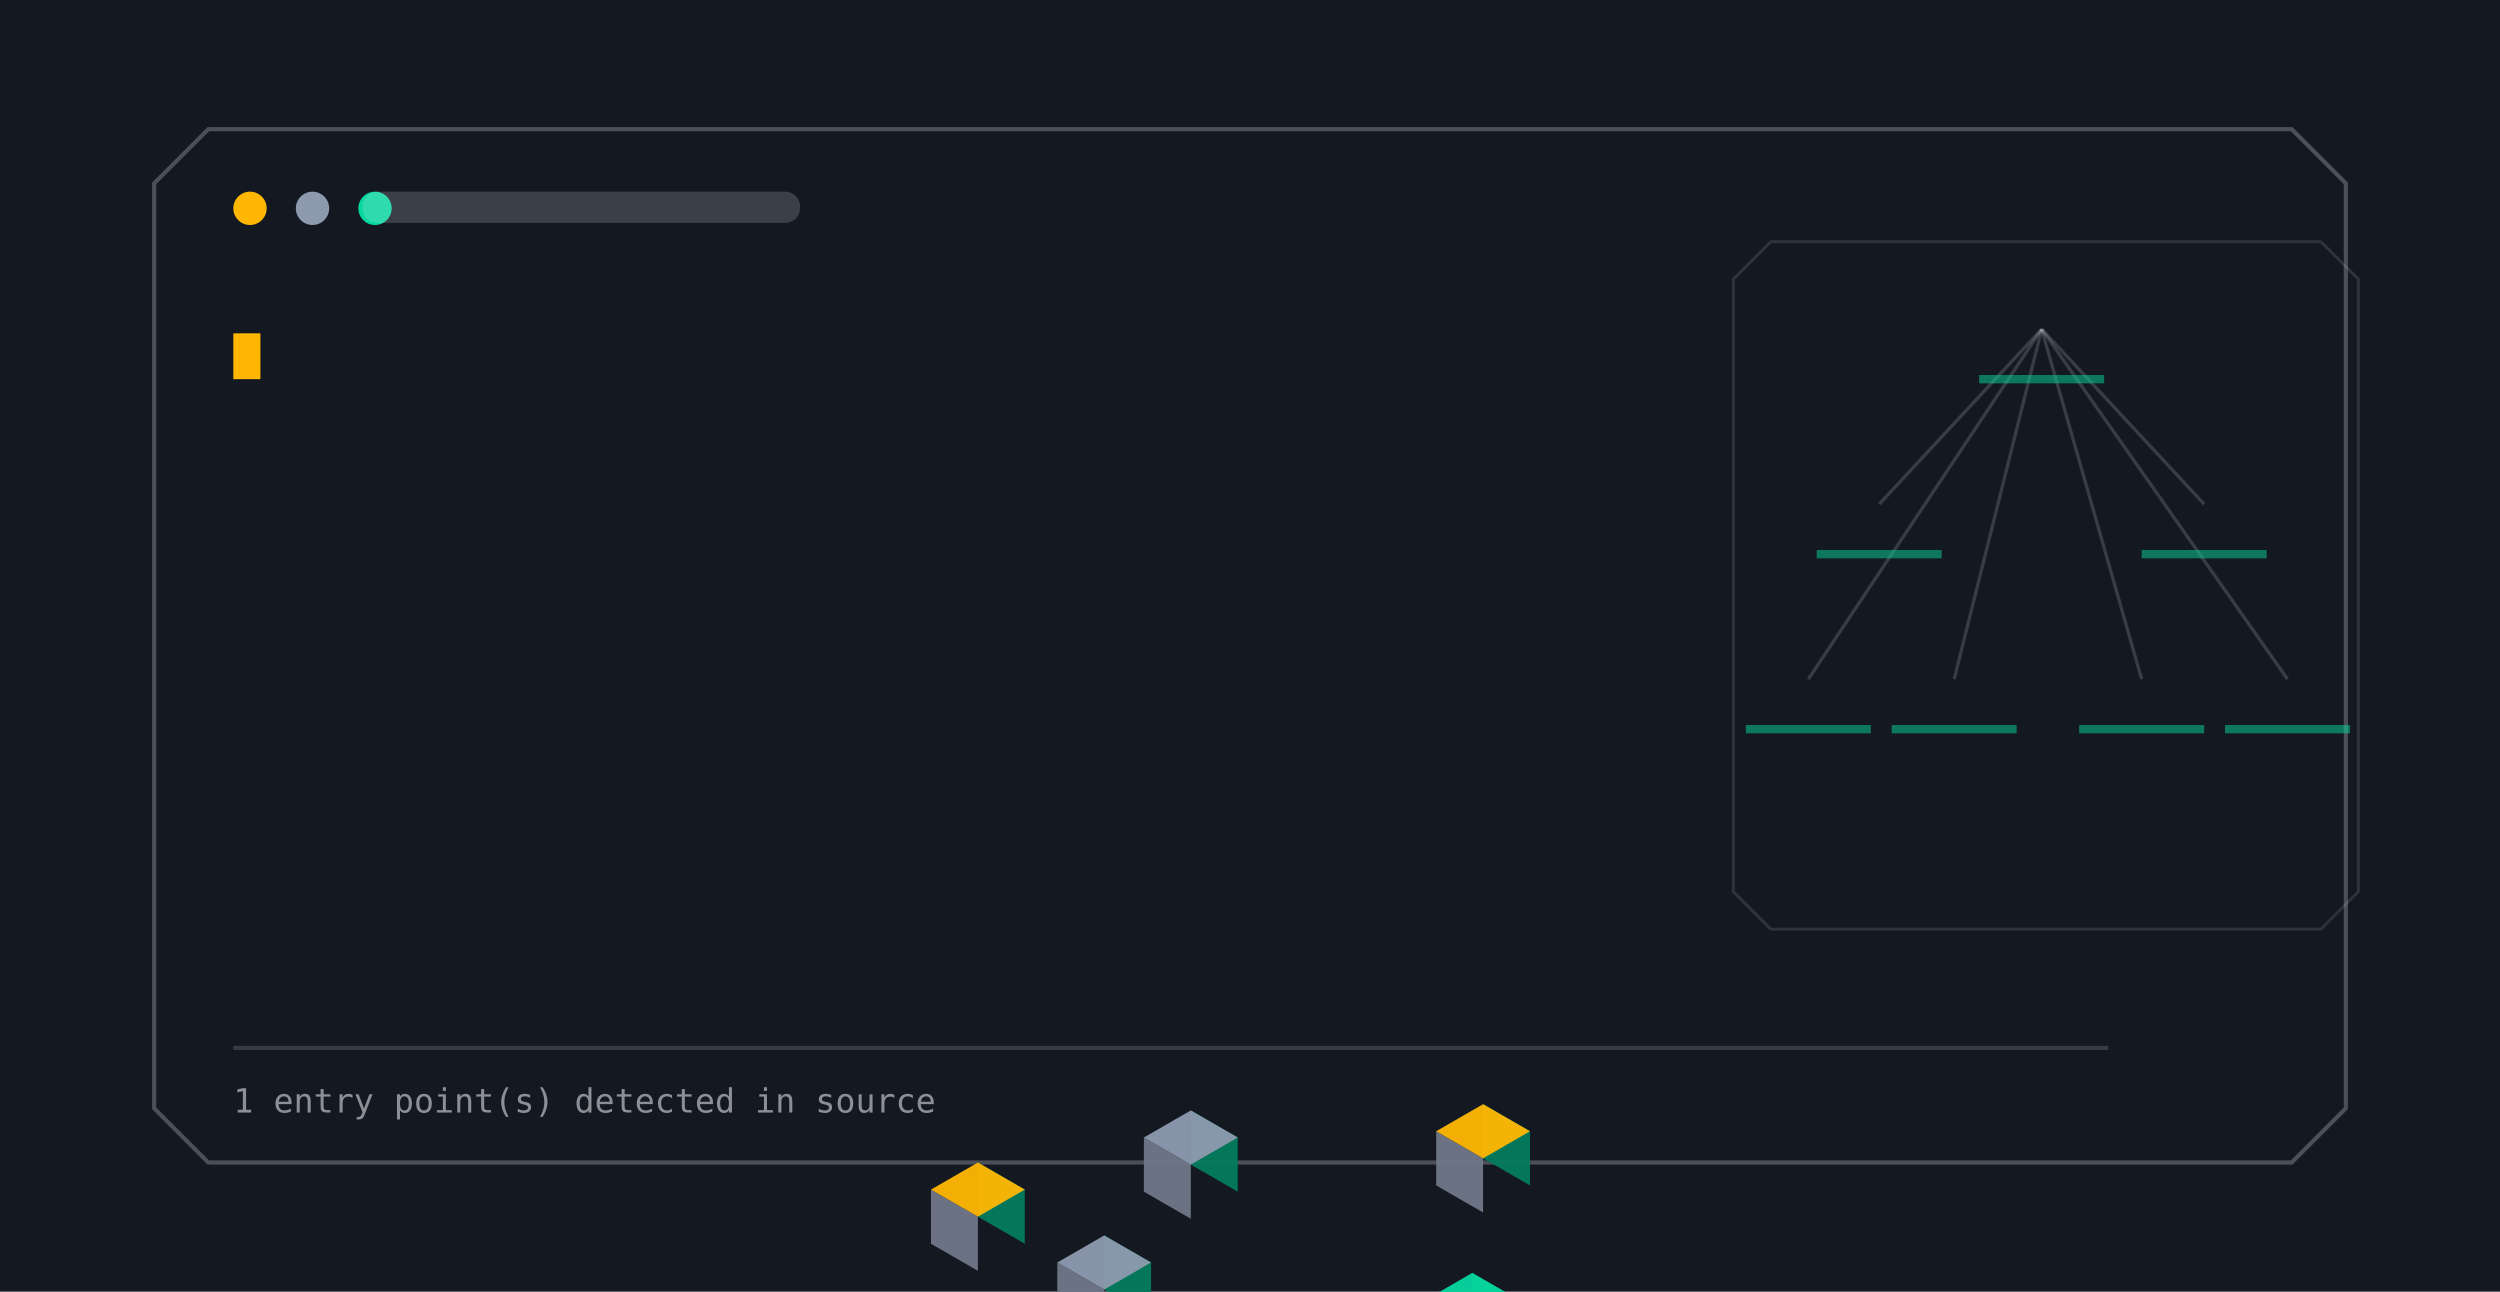
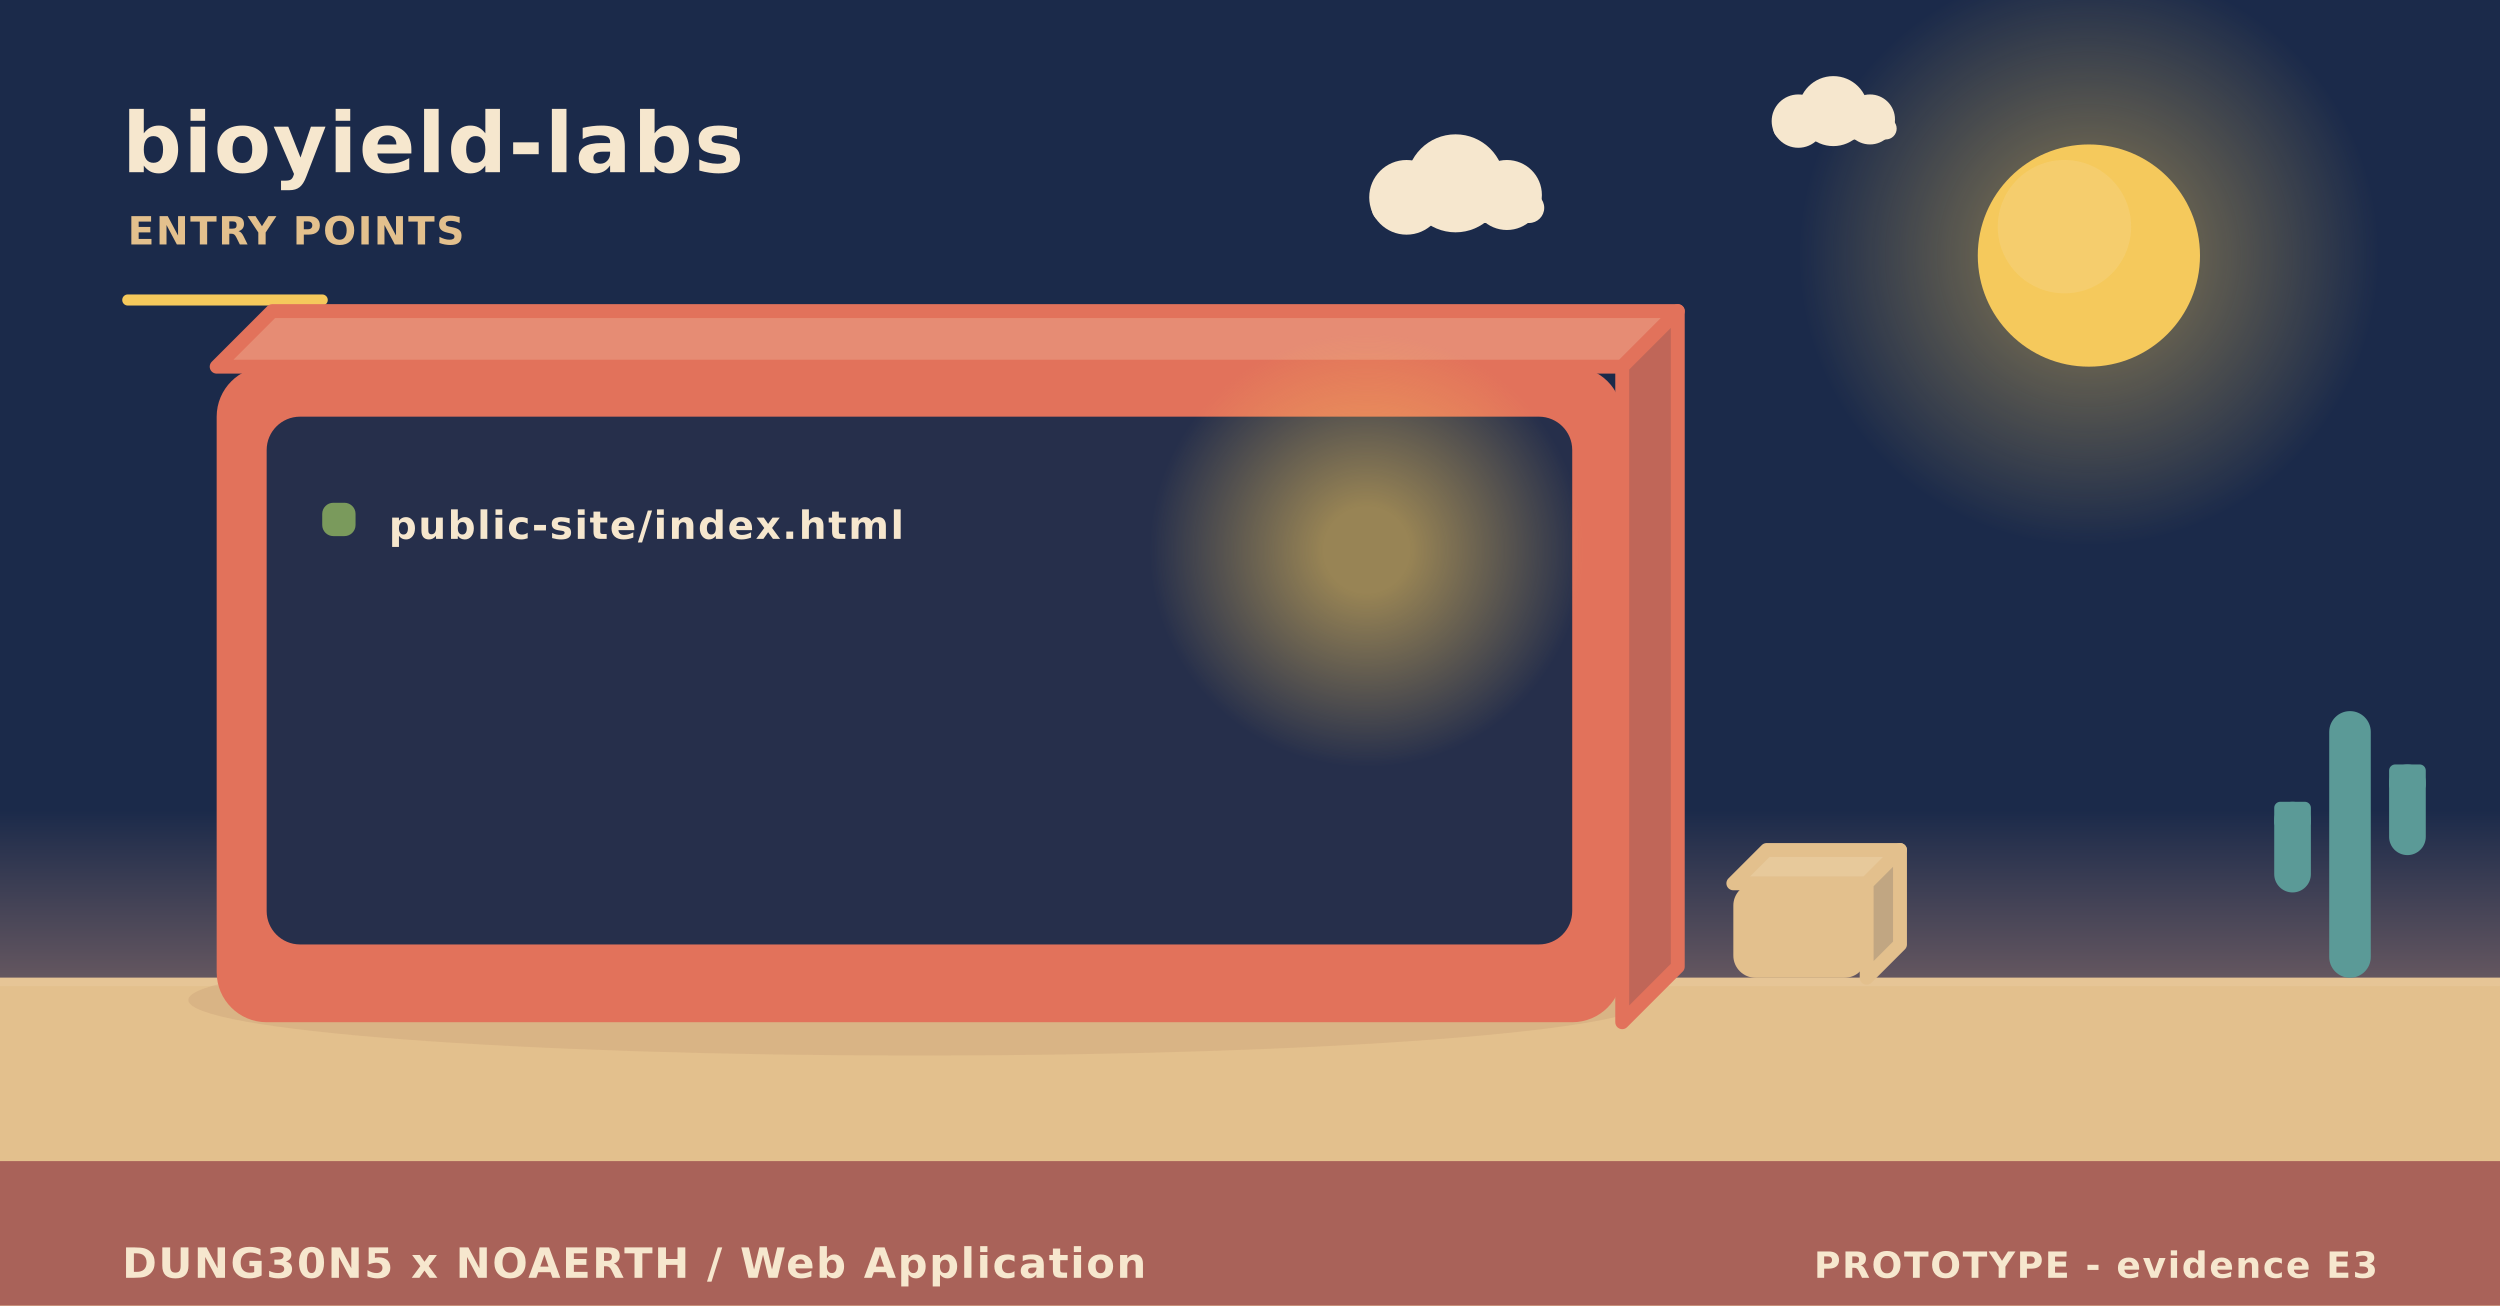
- <svg xmlns="http://www.w3.org/2000/svg" viewBox="0 0 1200 620" width="1200" height="620" role="img" aria-label="bioyield-labs command surface">
-   <rect width="1200" height="620" fill="#141821" />
-   <defs>
-     <linearGradient id="gt" x1="0" y1="0" x2="1" y2="1">
-       <stop offset="0%" stop-color="#ffb703" />
-       <stop offset="100%" stop-color="#8d99ae" />
-     </linearGradient>
-   </defs>
-   <path d="M100.00,62.00 H1100.00 L1126.00,88.00 V532.00 L1100.00,558.00 H100.00 L74.00,532.00 V88.00 Z" fill="none" stroke="rgba(238,241,246,0.300)" stroke-width="2.00" opacity="0.85" />
-   <circle cx="120.00" cy="100.00" r="8.00" fill="#ffb703" opacity="1.00" />
-   <circle cx="150.00" cy="100.00" r="8.00" fill="#8d99ae" opacity="1.00" />
-   <circle cx="180.00" cy="100.00" r="8.00" fill="#06d6a0" opacity="1.00" />
-   <rect x="174.00" y="92.00" width="210.00" height="15.00" rx="7.00" fill="rgba(238,241,246,0.180)" opacity="1.00" />
-   <text x="112" y="148" font-family="ui-monospace,SFMono-Regular,Menlo,monospace" font-size="21" fill="rgba(238,241,246,0.800)" opacity="0">public-site/index.html<animate attributeName="opacity" values="0;1;1;0" dur="1.5s" begin="0.0s" repeatCount="indefinite" />
-   </text>
-   <rect x="112" y="160" width="13" height="22" fill="#ffb703">
-     <animate attributeName="opacity" values="1;0;1" dur="1.05s" begin="0s" repeatCount="indefinite" />
-   </rect>
-   <path d="M850.00,116.00 H1114.00 L1132.00,134.00 V428.00 L1114.00,446.00 H850.00 L832.00,428.00 V134.00 Z" fill="none" stroke="rgba(238,241,246,0.180)" stroke-width="1.40" opacity="0.70" />
-   <line x1="980.00" y1="158.00" x2="902.00" y2="242.00" stroke="rgba(238,241,246,0.300)" stroke-width="1.60" opacity="0.55" />
-   <line x1="980.00" y1="158.00" x2="1058.00" y2="242.00" stroke="rgba(238,241,246,0.300)" stroke-width="1.60" opacity="0.55" />
-   <line x1="980.00" y1="158.00" x2="868.00" y2="326.00" stroke="rgba(238,241,246,0.300)" stroke-width="1.60" opacity="0.55" />
-   <line x1="980.00" y1="158.00" x2="938.00" y2="326.00" stroke="rgba(238,241,246,0.300)" stroke-width="1.60" opacity="0.55" />
-   <line x1="980.00" y1="158.00" x2="1028.00" y2="326.00" stroke="rgba(238,241,246,0.300)" stroke-width="1.60" opacity="0.55" />
-   <line x1="980.00" y1="158.00" x2="1098.00" y2="326.00" stroke="rgba(238,241,246,0.300)" stroke-width="1.60" opacity="0.55" />
-   <polygon points="711.87,556.00 734.39,569.00 734.39,543.00 711.87,530.00" fill="#037c5d" opacity="0.95" />
-   <polygon points="689.36,569.00 711.87,582.00 711.87,556.00 689.36,543.00" fill="#6e7788" opacity="0.95" />
-   <polygon points="711.87,530.00 734.39,543.00 711.87,556.00 689.36,543.00" fill="#ffb703" opacity="0.95" />
+ <svg xmlns="http://www.w3.org/2000/svg" width="900" height="470" viewBox="0 0 900 470" role="img" aria-label="bioyield-labs - how it is operated">
+   <linearGradient id="skyt" x1="0" y1="0" x2="0" y2="1">
+     <stop offset="0" stop-color="#1b2a4a" />
+     <stop offset="0.62" stop-color="#1b2a4a" />
+     <stop offset="1" stop-color="#f3ad8a" />
+   </linearGradient>
+   <rect width="900" height="470" fill="url(#skyt)" />
+   <radialGradient id="sunt">
+     <stop offset="0.35" stop-color="#f5c95c" stop-opacity="0.34" />
+     <stop offset="1" stop-color="#f5c95c" stop-opacity="0" />
+   </radialGradient>
+   <circle cx="752" cy="92" r="104" fill="url(#sunt)" />
+   <circle cx="752" cy="92" r="40" fill="#f5c95c" />
+   <circle cx="743.2" cy="81.6" r="24" fill="#f5d27e" opacity="0.5" />
  <g>
-     <rect x="950.00" y="180.00" width="60.00" height="4.00" rx="0.00" fill="rgba(6,214,160,0.500)" opacity="1.00" />
-     <animate attributeName="opacity" values="0.25;1.0;0.25" dur="13.05s" begin="0.0s" repeatCount="indefinite" />
+     <circle cx="524" cy="66" r="17.64" fill="#f6e7ce" />
+     <circle cx="506.36" cy="71.04" r="13.44" fill="#f6e7ce" />
+     <circle cx="542.48" cy="70.2" r="12.6" fill="#f6e7ce" />
+     <rect x="493.76" y="69.36" width="62.16" height="10.92" rx="5.46" fill="#f6e7ce" />
+     <animateTransform attributeName="transform" type="translate" values="0 0;24 0;0 0" dur="36s" begin="0s" repeatCount="indefinite" />
  </g>
-   <polygon points="571.58,559.00 594.09,572.00 594.09,546.00 571.58,533.00" fill="#037c5d" opacity="0.95" />
-   <polygon points="549.06,572.00 571.58,585.00 571.58,559.00 549.06,546.00" fill="#6e7788" opacity="0.95" />
-   <polygon points="571.58,533.00 594.09,546.00 571.58,559.00 549.06,546.00" fill="#8d99ae" opacity="0.95" />
  <g>
-     <rect x="872.00" y="264.00" width="60.00" height="4.00" rx="0.00" fill="rgba(6,214,160,0.500)" opacity="1.00" />
-     <animate attributeName="opacity" values="0.25;1.0;0.25" dur="13.05s" begin="0.4s" repeatCount="indefinite" />
+     <circle cx="660" cy="40" r="12.6" fill="#f6e7ce" />
+     <circle cx="647.4" cy="43.6" r="9.6" fill="#f6e7ce" />
+     <circle cx="673.2" cy="43" r="9" fill="#f6e7ce" />
+     <rect x="638.4" y="42.4" width="44.4" height="7.8" rx="3.9" fill="#f6e7ce" />
+     <animateTransform attributeName="transform" type="translate" values="0 0;-18 0;0 0" dur="46s" begin="3s" repeatCount="indefinite" />
  </g>
-   <polygon points="706.68,637.00 729.19,650.00 729.19,624.00 706.68,611.00" fill="#037c5d" opacity="0.95" />
-   <polygon points="684.16,650.00 706.68,663.00 706.68,637.00 684.16,624.00" fill="#6e7788" opacity="0.95" />
-   <polygon points="706.68,611.00 729.19,624.00 706.68,637.00 684.16,624.00" fill="#06d6a0" opacity="0.95" />
+   <rect x="0" y="352" width="900" height="118" fill="#e3c08d" />
+   <rect x="0" y="352" width="900" height="3" fill="#e6c596" />
+   <text x="44" y="62" font-family="Verdana,DejaVu Sans,sans-serif" font-size="30" font-weight="700" letter-spacing="0.6" fill="#f6e7ce" text-anchor="start">bioyield-labs</text>
+   <text x="46" y="88" font-family="Verdana,DejaVu Sans,sans-serif" font-size="14" font-weight="700" letter-spacing="0.6" fill="#e3c08d" text-anchor="start">ENTRY POINTS</text>
+   <rect x="44" y="106" width="74" height="4" rx="2" fill="#f5c95c" />
+   <ellipse cx="331" cy="360" rx="263.2" ry="20" fill="rgba(138,90,68,0.11)" />
+   <path d="M78,132 L584,132 L604,112 L98,112 Z" fill="#e68c74" stroke="#e2725b" stroke-width="5" stroke-linejoin="round" />
+   <path d="M584,132 L604,112 L604,348 L584,368 Z" fill="#c06658" stroke="#e2725b" stroke-width="5" stroke-linejoin="round" />
+   <rect x="78" y="132" width="506" height="236" rx="18" fill="#e2725b" />
+   <rect x="96" y="150" width="470" height="190" rx="12" fill="#1b2a4a" opacity="0.94" />
+   <radialGradient id="lamp30193">
+     <stop offset="0.2" stop-color="#f5c95c" stop-opacity="0.55" />
+     <stop offset="1" stop-color="#f5c95c" stop-opacity="0" />
+   </radialGradient>
+   <circle cx="492" cy="198" r="78" fill="url(#lamp30193)" />
+   <rect x="116" y="181" width="12" height="12" rx="4" fill="#7a9a5c" />
  <g>
-     <rect x="1028.00" y="264.00" width="60.00" height="4.00" rx="0.00" fill="rgba(6,214,160,0.500)" opacity="1.00" />
-     <animate attributeName="opacity" values="0.25;1.0;0.25" dur="13.05s" begin="0.8s" repeatCount="indefinite" />
+     <text x="140" y="194" font-family="Verdana,DejaVu Sans,sans-serif" font-size="14" font-weight="700" letter-spacing="0.6" fill="#f6e7ce" text-anchor="start">public-site/index.html</text>
+     <animateTransform attributeName="transform" type="translate" values="0 10;0 0" dur="0.7s" begin="0.4s" fill="freeze" />
  </g>
-   <polygon points="469.39,584.00 491.90,597.00 491.90,571.00 469.39,558.00" fill="#037c5d" opacity="0.95" />
-   <polygon points="446.87,597.00 469.39,610.00 469.39,584.00 446.87,571.00" fill="#6e7788" opacity="0.95" />
-   <polygon points="469.39,558.00 491.90,571.00 469.39,584.00 446.87,571.00" fill="#ffb703" opacity="0.95" />
-   <g>
-     <rect x="838.00" y="348.00" width="60.00" height="4.00" rx="0.00" fill="rgba(6,214,160,0.500)" opacity="1.00" />
-     <animate attributeName="opacity" values="0.25;1.0;0.25" dur="13.05s" begin="1.2s" repeatCount="indefinite" />
-   </g>
-   <polygon points="530.01,619.00 552.52,632.00 552.52,606.00 530.01,593.00" fill="#037c5d" opacity="0.95" />
-   <polygon points="507.49,632.00 530.01,645.00 530.01,619.00 507.49,606.00" fill="#6e7788" opacity="0.95" />
-   <polygon points="530.01,593.00 552.52,606.00 530.01,619.00 507.49,606.00" fill="#8d99ae" opacity="0.95" />
-   <g>
-     <rect x="908.00" y="348.00" width="60.00" height="4.00" rx="0.00" fill="rgba(6,214,160,0.500)" opacity="1.00" />
-     <animate attributeName="opacity" values="0.25;1.0;0.25" dur="13.05s" begin="1.6s" repeatCount="indefinite" />
-   </g>
-   <polygon points="607.95,664.00 630.47,677.00 630.47,651.00 607.95,638.00" fill="#037c5d" opacity="0.95" />
-   <polygon points="585.43,677.00 607.95,690.00 607.95,664.00 585.43,651.00" fill="#6e7788" opacity="0.95" />
-   <polygon points="607.95,638.00 630.47,651.00 607.95,664.00 585.43,651.00" fill="#06d6a0" opacity="0.95" />
-   <g>
-     <rect x="998.00" y="348.00" width="60.00" height="4.00" rx="0.00" fill="rgba(6,214,160,0.500)" opacity="1.00" />
-     <animate attributeName="opacity" values="0.25;1.0;0.25" dur="13.05s" begin="2.0s" repeatCount="indefinite" />
-   </g>
-   <polygon points="668.57,699.00 691.09,712.00 691.09,686.00 668.57,673.00" fill="#037c5d" opacity="0.95" />
-   <polygon points="646.05,712.00 668.57,725.00 668.57,699.00 646.05,686.00" fill="#6e7788" opacity="0.95" />
-   <polygon points="668.57,673.00 691.09,686.00 668.57,699.00 646.05,686.00" fill="#ffb703" opacity="0.95" />
-   <g>
-     <rect x="1068.00" y="348.00" width="60.00" height="4.00" rx="0.00" fill="rgba(6,214,160,0.500)" opacity="1.00" />
-     <animate attributeName="opacity" values="0.25;1.0;0.25" dur="13.05s" begin="2.4s" repeatCount="indefinite" />
-   </g>
-   <rect x="112.00" y="502.00" width="900.00" height="2.00" rx="0.00" fill="rgba(238,241,246,0.160)" opacity="1.00" />
-   <text x="112" y="534" font-family="ui-monospace,Menlo,monospace" font-size="16" fill="rgba(238,241,246,0.550)">1 entry point(s) detected in source</text>
+   <path d="M624,318 L672,318 L684,306 L636,306 Z" fill="#e7c99b" stroke="#e3c08d" stroke-width="5" stroke-linejoin="round" />
+   <path d="M672,318 L684,306 L684,340 L672,352 Z" fill="#c1a682" stroke="#e3c08d" stroke-width="5" stroke-linejoin="round" />
+   <rect x="624" y="318" width="48" height="34" rx="8" fill="#e3c08d" />
+   <rect x="838.52" y="256" width="14.96" height="96" rx="7.48" fill="#5b9a97" />
+   <rect x="818.72" y="288.64" width="13.2" height="32.64" rx="6.6" fill="#5b9a97" />
+   <rect x="818.72" y="288.64" width="13.2" height="9.6" rx="2.2" fill="#5b9a97" />
+   <rect x="860.08" y="275.2" width="13.2" height="32.64" rx="6.6" fill="#5b9a97" />
+   <rect x="860.08" y="275.2" width="13.2" height="9.6" rx="2.2" fill="#5b9a97" />
+   <rect x="0" y="418" width="900" height="52" rx="0" fill="#a65c56" opacity="0.94" />
+   <text x="44" y="460" font-family="Verdana,DejaVu Sans,sans-serif" font-size="15" font-weight="700" letter-spacing="0.6" fill="#f6e7ce" text-anchor="start">DUNG30N5 x NOAERTH  /  Web Application</text>
+   <text x="856" y="460" font-family="Verdana,DejaVu Sans,sans-serif" font-size="13" font-weight="700" letter-spacing="0.6" fill="#f6e7ce" text-anchor="end">PROTOTYPE  -  evidence E3</text>
</svg>
